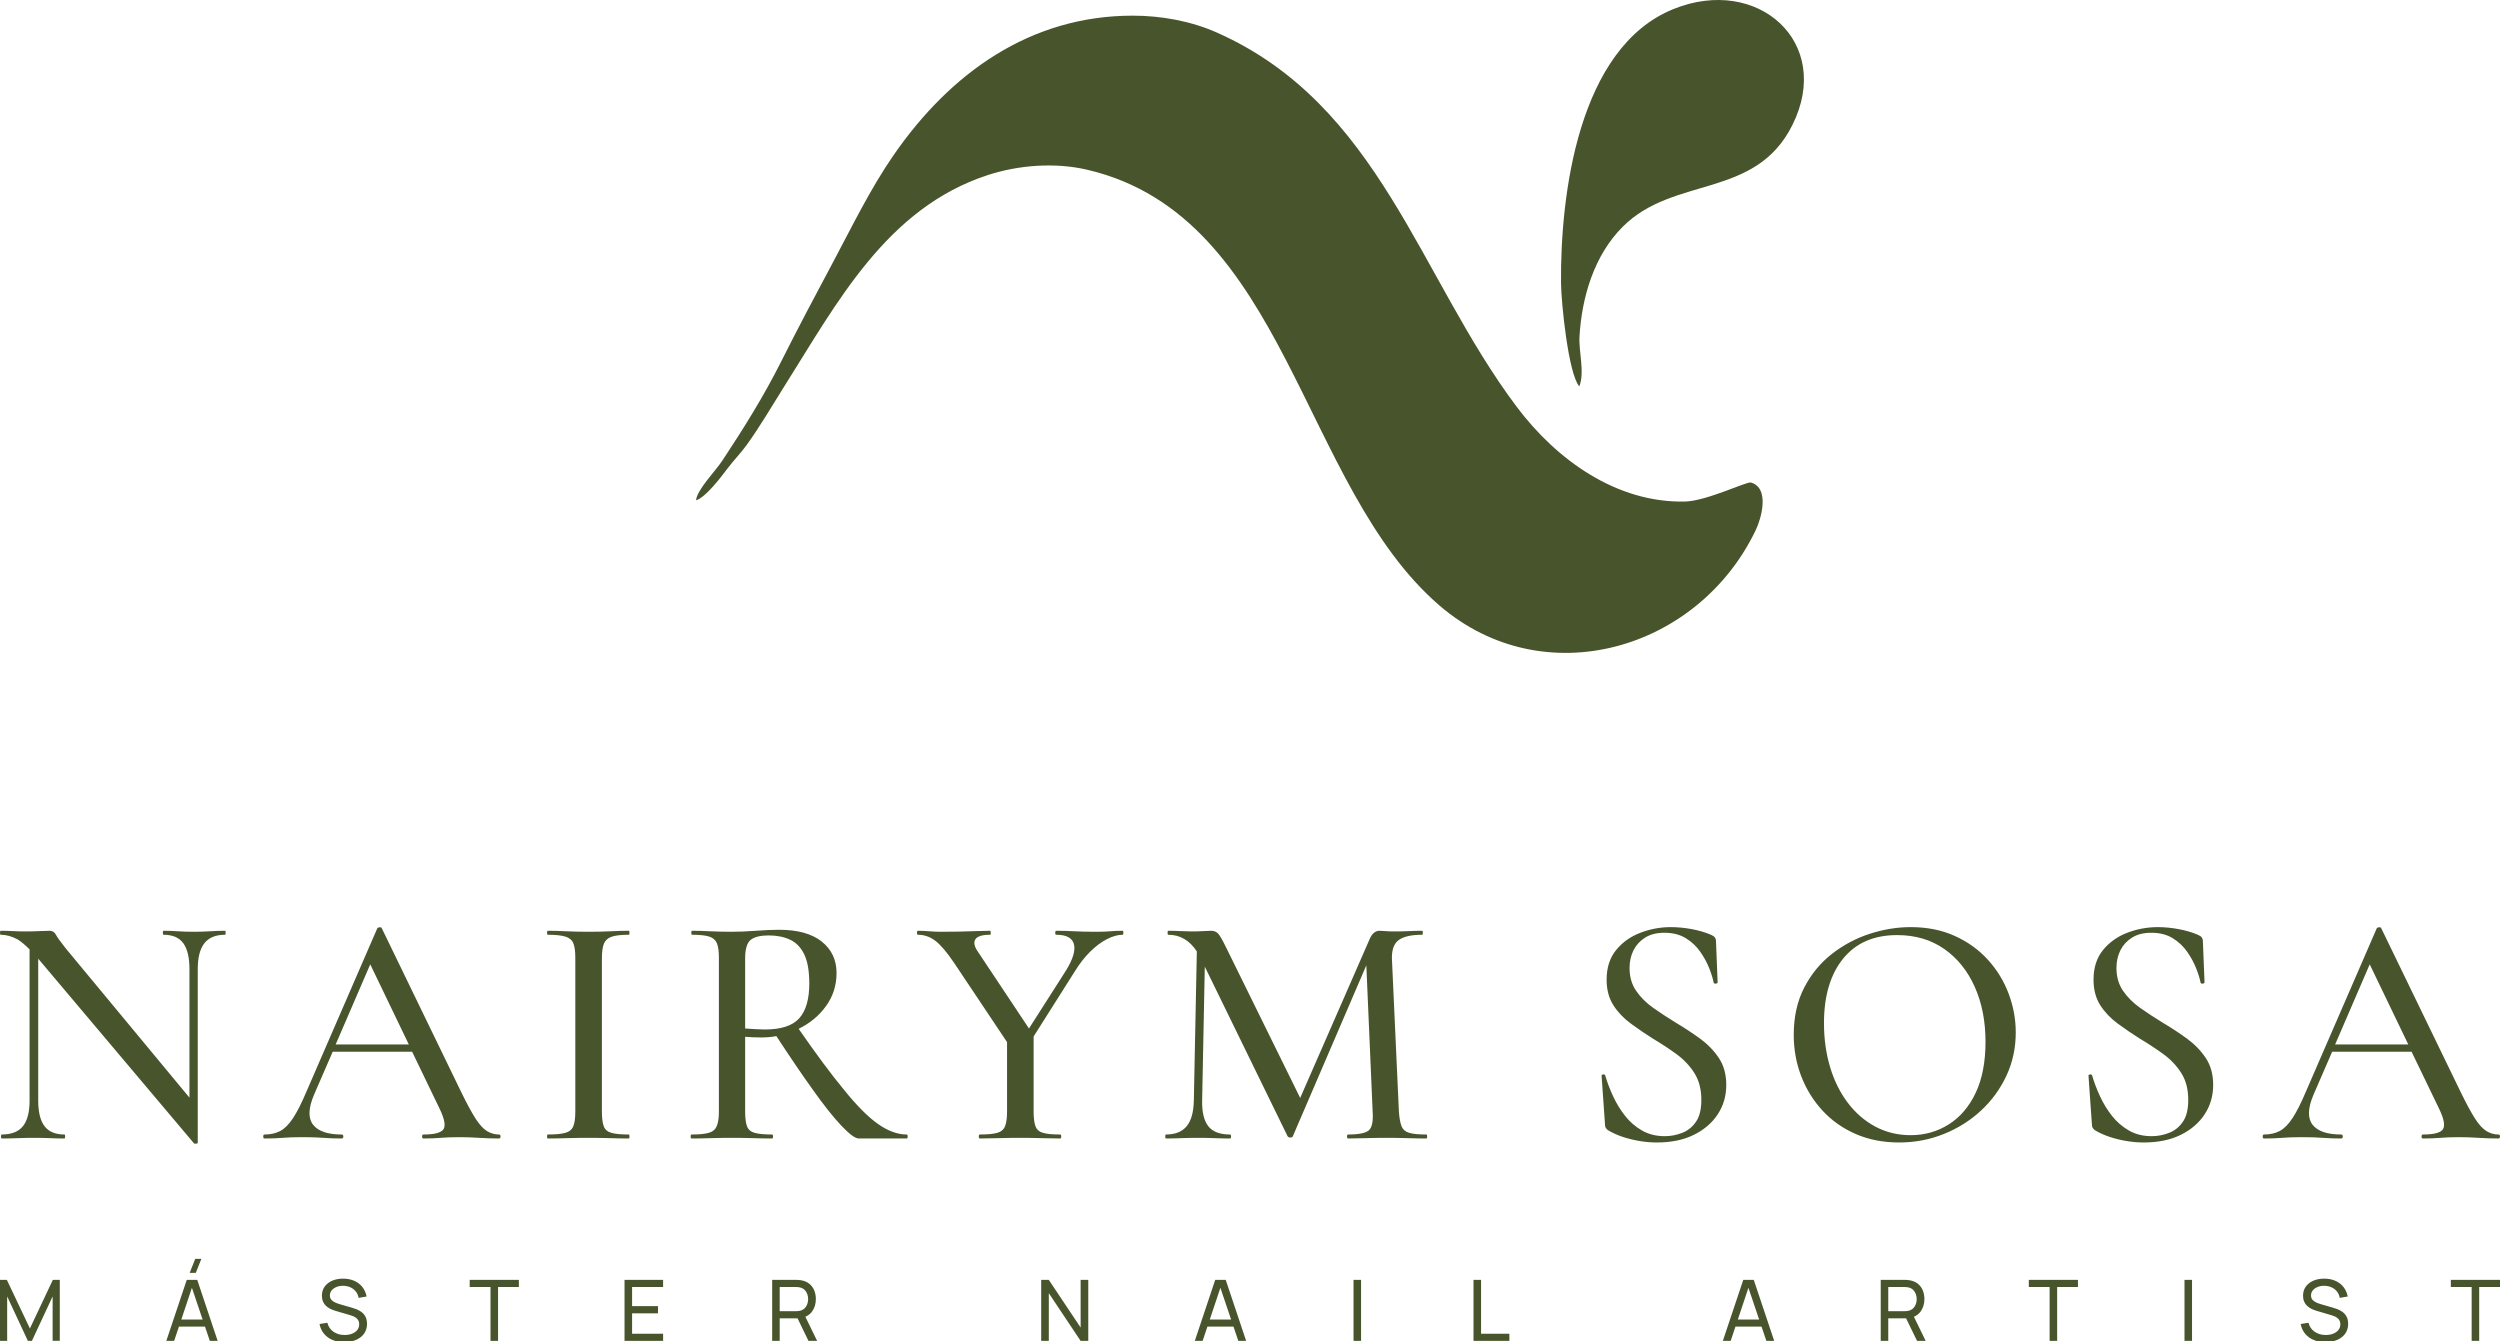
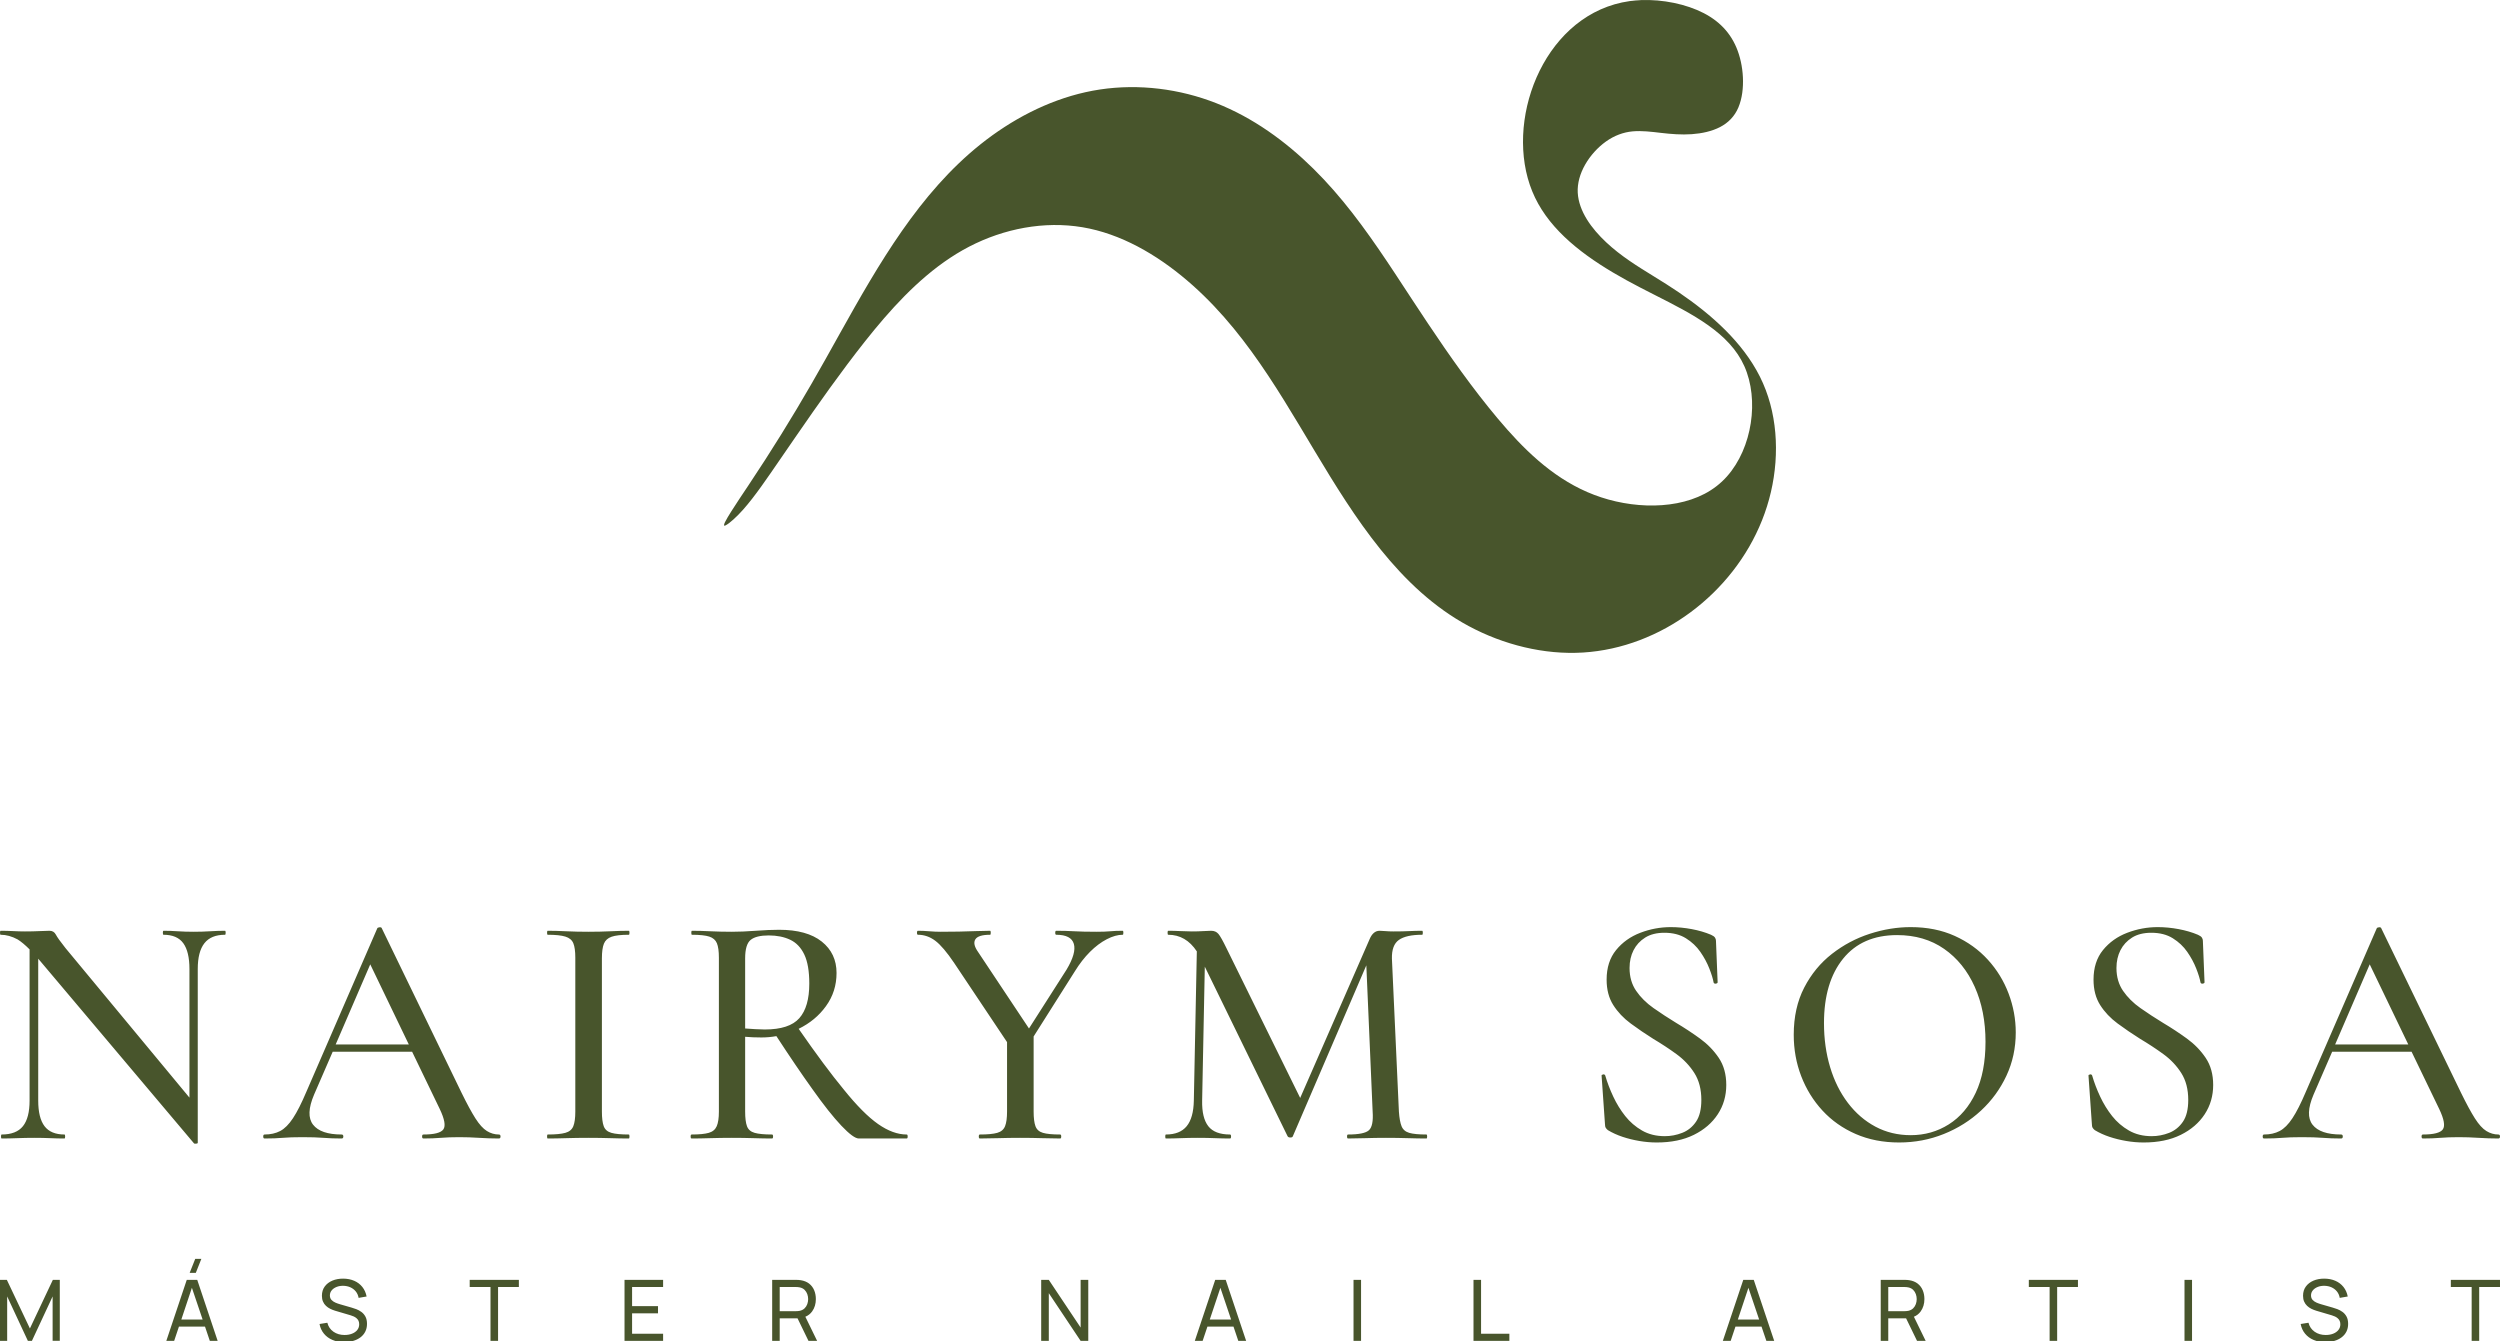
<svg xmlns="http://www.w3.org/2000/svg" viewBox="0 0 902.64 484.136" width="902.64" height="484.136" role="img" aria-labelledby="t d">
-   <path fill="#48552C" d="M251.32 180.659C254.932 179.429 260.306 172.293 262.74 169.062C264.919 166.169 267.475 163.601 269.603 160.65C274.452 153.923 278.611 146.728 283.031 139.728C302.226 109.327 320.066 75.173 356.597 63.23C367.831 59.557 381.033 58.564 392.729 61.327C464.678 78.321 469.631 175.624 519.81 218.694C557.464 251.013 613.14 234.836 633.921 191.395C635.97 187.11 639.066 176.176 632.156 174.208C630.695 173.792 616.135 180.913 608.377 181.085C583.654 181.634 561.988 166.015 547.621 146.883C512.211 99.734 498.111 37.791 439.287 11.723C429.929 7.576 419.206 5.653 409.029 5.65C372.018 5.641 343.143 26.324 322.627 56.032C314.232 68.189 307.842 81.399 300.922 94.381C294.53 106.371 288.117 118.418 282.021 130.582C275.773 143.048 268.395 154.825 260.711 166.446C258.433 169.891 251.487 177.052 251.32 180.659ZM570.212 139.511C572.261 134.404 569.954 126.999 570.29 121.414C571.146 107.19 575.565 92.191 585.91 81.851C604.397 63.374 633.792 71.947 647.154 45.149C662.014 15.348 634.684 -9.089 604.16 3.286C569.834 17.201 563.343 70.325 563.615 102.243C563.674 109.138 566.238 134.909 570.212 139.511Z" />
+   <path fill="#48552C" d="M591.272 0.103C587.411 0.368 583.784 1.16 580.404 2.395C577.024 3.631 573.894 5.308 571.029 7.344C568.164 9.379 565.564 11.772 563.246 14.437C560.927 17.103 558.889 20.041 557.15 23.168C555.411 26.294 553.968 29.61 552.839 33.028C551.712 36.446 550.897 39.967 550.413 43.507C549.929 47.048 549.775 50.606 549.967 54.1C550.159 57.593 550.698 61.02 551.598 64.296C552.5 67.571 553.772 70.686 555.4 73.595C557.028 76.504 559.001 79.225 561.253 81.784C563.505 84.341 566.036 86.739 568.781 89C571.524 91.264 574.482 93.392 577.586 95.413C580.692 97.434 583.944 99.349 587.278 101.183C590.612 103.018 594.035 104.764 597.444 106.492C600.852 108.22 604.241 109.936 607.492 111.726C610.744 113.516 613.856 115.38 616.711 117.406C619.566 119.432 622.164 121.619 624.385 124.054C626.607 126.49 628.452 129.175 629.801 132.197C631.151 135.218 632.007 138.572 632.388 142.064C632.77 145.557 632.676 149.188 632.127 152.764C631.579 156.341 630.577 159.862 629.137 163.135C627.698 166.407 625.825 169.431 623.534 172.011C621.243 174.593 618.516 176.693 615.463 178.289C612.409 179.886 609.038 180.999 605.5 181.681C601.96 182.364 598.252 182.617 594.525 182.492C590.798 182.368 587.051 181.867 583.434 181.043C579.815 180.219 576.348 179.071 573.085 177.654C569.823 176.236 566.741 174.548 563.814 172.643C560.885 170.739 558.11 168.619 555.455 166.334C552.801 164.049 550.27 161.603 547.83 159.046C545.391 156.488 543.044 153.821 540.759 151.098C538.473 148.375 536.248 145.599 534.07 142.789C531.892 139.977 529.761 137.128 527.669 134.247C525.577 131.367 523.522 128.456 521.494 125.524C519.467 122.592 517.467 119.639 515.486 116.672C513.504 113.705 511.541 110.724 509.583 107.738C507.626 104.753 505.677 101.764 503.712 98.788C501.747 95.812 499.767 92.848 497.748 89.914C495.73 86.981 493.676 84.079 491.563 81.223C489.449 78.367 487.275 75.559 485.021 72.815C482.767 70.072 480.43 67.393 477.992 64.798C475.553 62.201 473.012 59.686 470.374 57.282C467.735 54.879 464.998 52.583 462.163 50.428C459.33 48.271 456.399 46.252 453.374 44.396C450.351 42.543 447.233 40.852 444.024 39.355C440.814 37.856 437.511 36.551 434.125 35.463C430.739 34.374 427.274 33.5 423.766 32.848C420.258 32.197 416.706 31.769 413.146 31.574C409.585 31.379 406.016 31.418 402.475 31.699C398.932 31.98 395.417 32.508 391.959 33.279C388.5 34.048 385.096 35.055 381.762 36.27C378.426 37.484 375.162 38.908 371.983 40.511C368.806 42.115 365.714 43.897 362.724 45.831C359.734 47.764 356.847 49.849 354.08 52.056C351.312 54.265 348.662 56.597 346.114 59.035C343.566 61.474 341.121 64.019 338.768 66.656C336.413 69.292 334.148 72.019 331.962 74.82C329.775 77.621 327.665 80.495 325.62 83.427C323.574 86.358 321.591 89.348 319.661 92.377C317.73 95.407 315.85 98.476 314.009 101.571C312.166 104.665 310.362 107.782 308.582 110.908C306.803 114.034 305.048 117.165 303.306 120.289C301.562 123.412 299.83 126.525 298.098 129.614C296.365 132.701 294.63 135.758 292.88 138.786C291.131 141.814 289.366 144.82 287.57 147.82C285.774 150.821 283.949 153.817 282.077 156.833C280.207 159.847 278.289 162.88 276.314 165.95C274.337 169.021 272.299 172.13 270.188 175.298C268.075 178.466 265.894 181.689 264.074 184.578C262.255 187.468 260.49 190.42 261.964 189.693C263.44 188.965 266.095 186.502 268.3 184.019C270.504 181.537 272.721 178.623 274.908 175.577C277.094 172.529 279.249 169.37 281.348 166.32C283.447 163.27 285.498 160.281 287.529 157.338C289.558 154.396 291.565 151.5 293.573 148.635C295.582 145.77 297.591 142.935 299.624 140.115C301.657 137.295 303.717 134.491 305.823 131.685C307.931 128.88 310.088 126.066 312.315 123.255C314.54 120.444 316.834 117.643 319.207 114.902C321.582 112.16 324.036 109.476 326.581 106.899C329.128 104.322 331.766 101.851 334.51 99.535C337.254 97.216 340.102 95.053 343.069 93.092C346.035 91.13 349.122 89.372 352.328 87.86C355.536 86.346 358.853 85.071 362.238 84.058C365.624 83.045 369.077 82.292 372.557 81.822C376.036 81.351 379.541 81.161 383.029 81.273C386.516 81.386 389.985 81.804 393.399 82.538C396.811 83.273 400.168 84.32 403.453 85.624C406.737 86.929 409.951 88.493 413.075 90.266C416.199 92.039 419.233 94.021 422.162 96.162C425.091 98.302 427.913 100.601 430.612 103.006C433.311 105.412 435.882 107.921 438.338 110.509C440.792 113.098 443.133 115.77 445.381 118.509C447.629 121.249 449.784 124.056 451.866 126.918C453.95 129.778 455.959 132.694 457.918 135.647C459.877 138.6 461.784 141.593 463.659 144.611C465.534 147.628 467.378 150.67 469.212 153.721C471.046 156.773 472.869 159.835 474.702 162.892C476.536 165.949 478.379 169.001 480.252 172.035C482.125 175.068 484.029 178.082 485.985 181.063C487.941 184.044 489.947 186.991 492.026 189.89C494.105 192.788 496.254 195.637 498.489 198.407C500.723 201.176 503.043 203.868 505.462 206.452C507.881 209.037 510.398 211.515 513.03 213.857C515.662 216.199 518.409 218.405 521.281 220.447C524.154 222.49 527.156 224.368 530.297 226.054C533.438 227.74 536.709 229.234 540.069 230.514C543.431 231.793 546.879 232.858 550.377 233.683C553.872 234.511 557.417 235.098 560.964 235.426C564.513 235.753 568.065 235.817 571.582 235.6C575.099 235.38 578.581 234.885 582.002 234.131C585.423 233.379 588.784 232.369 592.059 231.125C595.336 229.88 598.525 228.4 601.602 226.706C604.68 225.011 607.646 223.102 610.474 221C613.303 218.9 615.994 216.604 618.523 214.138C621.051 211.672 623.416 209.034 625.593 206.245C627.77 203.456 629.759 200.518 631.532 197.449C633.306 194.381 634.864 191.184 636.185 187.878C637.504 184.572 638.582 181.157 639.397 177.659C640.211 174.162 640.762 170.585 641.032 166.995C641.301 163.407 641.291 159.803 640.983 156.248C640.674 152.693 640.069 149.186 639.148 145.793C638.228 142.399 636.989 139.12 635.43 136.008C633.868 132.896 631.999 129.941 629.885 127.131C627.773 124.321 625.418 121.658 622.886 119.132C620.355 116.605 617.647 114.215 614.829 111.951C612.011 109.688 609.085 107.552 606.116 105.533C603.146 103.515 600.135 101.635 597.145 99.792C594.157 97.951 591.188 96.126 588.302 94.138C585.415 92.15 582.61 90 579.953 87.511C577.295 85.022 574.809 82.213 572.944 79.187C571.079 76.162 569.832 72.919 569.652 69.562C569.471 66.205 570.478 62.68 572.327 59.438C574.174 56.195 576.831 53.25 579.834 51.1C582.838 48.951 586.137 47.732 589.468 47.432C592.801 47.132 596.233 47.575 599.792 47.988C603.353 48.401 607.11 48.713 610.802 48.451C614.494 48.188 618.066 47.411 621.033 45.877C624 44.343 626.315 41.985 627.658 38.791C629.002 35.597 629.474 31.708 629.285 27.864C629.096 24.02 628.265 20.291 626.933 17.147C625.602 14.003 623.741 11.332 621.363 9.088C618.987 6.843 616.095 5.026 612.701 3.593C609.306 2.158 605.428 1.113 601.453 0.531C597.477 -0.051 593.403 -0.17 589.616 0.251Z" />
  <path fill="#48552C" transform="translate(-3.96 411.061)" d="M14.64-13.68L14.64-13.68L14.64-68.28Q12.24-70.68 10.32-71.88L10.32-71.88Q7.20-73.56 4.20-73.56L4.20-73.56Q3.96-73.56 3.96-74.28Q3.96-75 4.20-75L4.20-75Q6.48-75 8.76-74.88Q11.04-74.76 12.96-74.76L12.96-74.76Q15.84-74.76 18.24-74.88Q20.64-75 21.84-75L21.84-75Q23.40-75 24.12-73.62Q24.84-72.24 27.60-68.76L27.60-68.76L72.36-14.76L72.36-61.20Q72.36-67.44 70.14-70.50Q67.92-73.56 63-73.56L63-73.56Q62.76-73.56 62.76-74.28Q62.76-75 63-75L63-75Q65.52-75 68.16-74.82Q70.80-74.64 73.92-74.64L73.92-74.64Q76.92-74.64 79.80-74.82Q82.68-75 85.20-75L85.20-75Q85.44-75 85.44-74.28Q85.44-73.56 85.20-73.56L85.20-73.56Q80.16-73.56 77.76-70.50Q75.36-67.44 75.36-61.20L75.36-61.20L75.36 1.56Q75.36 1.80 74.82 1.86Q74.28 1.92 74.04 1.80L74.04 1.80L17.76-64.92L17.76-13.68Q17.76-7.44 20.04-4.44Q22.32-1.44 27.24-1.44L27.24-1.44Q27.48-1.44 27.48-0.72Q27.48 0 27.24 0L27.24 0Q24.72 0 22.14-0.12Q19.56-0.24 16.32-0.24L16.32-0.24Q13.20-0.24 10.20-0.12Q7.20 0 4.56 0L4.56 0Q4.32 0 4.32-0.72Q4.32-1.44 4.56-1.44L4.56-1.44Q9.84-1.44 12.24-4.44Q14.64-7.44 14.64-13.68ZM184.08-1.44L184.08-1.44Q184.68-1.44 184.68-0.72Q184.68 0 184.08 0L184.08 0Q180.60 0 176.94-0.24Q173.28-0.48 169.80-0.48L169.80-0.48Q165.96-0.48 163.14-0.24Q160.32 0 156.84 0L156.84 0Q156.36 0 156.36-0.72Q156.36-1.44 156.84-1.44L156.84-1.44Q162.72-1.44 164.04-3.30Q165.36-5.16 162.72-10.68L162.72-10.68L152.76-31.32L124.08-31.32L117.36-15.84Q114.24-8.52 117-4.98Q119.76-1.44 127.32-1.44L127.32-1.44Q127.92-1.44 127.92-0.72Q127.92 0 127.32 0L127.32 0Q123.72 0 120.72-0.24Q117.72-0.48 113.16-0.48L113.16-0.48Q108.72-0.48 106.02-0.24Q103.32 0 99.48 0L99.48 0Q99 0 99-0.72Q99-1.44 99.48-1.44L99.48-1.44Q102.72-1.44 105.12-2.70Q107.52-3.96 109.74-7.32Q111.96-10.68 114.60-16.92L114.60-16.92L140.16-75.84Q140.28-76.20 141-76.26Q141.72-76.32 141.84-75.84L141.84-75.84L170.64-16.44Q173.52-10.56 175.62-7.26Q177.72-3.96 179.76-2.70Q181.80-1.44 184.08-1.44ZM125.16-33.96L151.56-33.96L137.64-62.88L125.16-33.96ZM221.28-65.04L221.28-9.72Q221.28-6.24 221.94-4.44Q222.60-2.64 224.70-2.04Q226.80-1.44 231-1.44L231-1.44Q231.24-1.44 231.24-0.72Q231.24 0 231 0L231 0Q228 0 224.34-0.12Q220.68-0.24 216.36-0.24L216.36-0.24Q212.16-0.24 208.44-0.12Q204.72 0 201.72 0L201.72 0Q201.48 0 201.48-0.72Q201.48-1.44 201.72-1.44L201.72-1.44Q205.92-1.44 208.08-2.04Q210.24-2.64 210.96-4.44Q211.68-6.24 211.68-9.72L211.68-9.72L211.68-65.28Q211.68-68.76 210.96-70.50Q210.24-72.24 208.08-72.90Q205.92-73.56 201.72-73.56L201.72-73.56Q201.48-73.56 201.48-74.28Q201.48-75 201.72-75L201.72-75Q204.72-75 208.44-74.82Q212.16-74.64 216.36-74.64L216.36-74.64Q220.68-74.64 224.40-74.82Q228.12-75 231-75L231-75Q231.24-75 231.24-74.28Q231.24-73.56 231-73.56L231-73.56Q226.80-73.56 224.76-72.84Q222.72-72.12 222-70.32Q221.28-68.52 221.28-65.04L221.28-65.04ZM331.32 0L314.04 0Q312.12 0 307.74-4.62Q303.36-9.24 297.24-17.88L297.24-17.88Q291.48-25.92 284.28-36.96L284.28-36.96Q281.64-36.48 278.88-36.48L278.88-36.48Q277.44-36.48 275.88-36.54Q274.32-36.60 273-36.72L273-36.72L273-9.72Q273-6.24 273.66-4.44Q274.32-2.64 276.42-2.04Q278.52-1.44 282.72-1.44L282.72-1.44Q283.08-1.44 283.08-0.72Q283.08 0 282.72 0L282.72 0Q279.72 0 276.12-0.12Q272.52-0.24 268.20-0.24L268.20-0.24Q264.12-0.24 260.40-0.12Q256.68 0 253.68 0L253.68 0Q253.32 0 253.32-0.72Q253.32-1.44 253.68-1.44L253.68-1.44Q257.76-1.44 259.86-2.04Q261.96-2.64 262.74-4.44Q263.52-6.24 263.52-9.72L263.52-9.72L263.52-65.28Q263.52-68.76 262.80-70.50Q262.08-72.24 260.04-72.90Q258-73.56 253.80-73.56L253.80-73.56Q253.56-73.56 253.56-74.28Q253.56-75 253.80-75L253.80-75Q256.80-75 260.46-74.82Q264.12-74.64 268.20-74.64L268.20-74.64Q272.04-74.64 276.84-75Q281.64-75.36 285.24-75.36L285.24-75.36Q295.32-75.36 300.66-71.10Q306-66.84 306-59.76L306-59.76Q306-53.04 302.16-47.76L302.16-47.76Q298.44-42.60 292.32-39.60L292.32-39.60Q301.80-25.92 308.64-17.64L308.64-17.64Q315.60-9 321-5.22Q326.40-1.44 331.32-1.44L331.32-1.44Q331.68-1.44 331.68-0.72Q331.68 0 331.32 0L331.32 0ZM296.16-55.92L296.16-55.92Q296.16-62.64 294.36-66.42Q292.56-70.20 289.26-71.76Q285.96-73.32 281.52-73.32L281.52-73.32Q276.96-73.32 274.98-71.70Q273-70.08 273-65.04L273-65.04L273-39.72Q274.68-39.60 276.66-39.48Q278.64-39.36 280.08-39.36L280.08-39.36Q288.96-39.36 292.56-43.44Q296.16-47.52 296.16-55.92ZM357.12-67.32L375.48-39.72L389.04-60.96Q392.64-66.96 391.68-70.26Q390.72-73.56 385.32-73.56L385.32-73.56Q384.96-73.56 384.96-74.28Q384.96-75 385.32-75L385.32-75Q388.80-75 391.86-74.82Q394.92-74.64 399.96-74.64L399.96-74.64Q402.96-74.64 404.82-74.82Q406.68-75 409.32-75L409.32-75Q409.56-75 409.56-74.28Q409.56-73.56 409.32-73.56L409.32-73.56Q406.68-73.56 403.56-71.94Q400.44-70.32 397.50-67.38Q394.56-64.44 392.04-60.36L392.04-60.36L377.16-36.84L377.16-9.72Q377.16-6.24 377.82-4.44Q378.48-2.64 380.52-2.04Q382.56-1.44 386.76-1.44L386.76-1.44Q387.12-1.44 387.12-0.72Q387.12 0 386.76 0L386.76 0Q383.88 0 380.22-0.12Q376.56-0.24 372.24-0.24L372.24-0.24Q368.16-0.24 364.38-0.12Q360.60 0 357.72 0L357.72 0Q357.36 0 357.36-0.72Q357.36-1.44 357.72-1.44L357.72-1.44Q361.92-1.44 364.02-2.04Q366.12-2.64 366.84-4.44Q367.56-6.24 367.56-9.72L367.56-9.72L367.56-34.80L348.48-63.36Q344.52-69.24 341.64-71.40Q338.76-73.56 335.40-73.56L335.40-73.56Q335.04-73.56 335.04-74.28Q335.04-75 335.40-75L335.40-75Q337.32-75 339.48-74.82Q341.64-74.64 343.56-74.64L343.56-74.64Q346.92-74.64 350.16-74.70Q353.40-74.76 356.34-74.88Q359.28-75 361.44-75L361.44-75Q361.68-75 361.68-74.28Q361.68-73.56 361.44-73.56L361.44-73.56Q357.12-73.56 356.10-71.88Q355.08-70.20 357.12-67.32L357.12-67.32ZM435.00-13.68L435.00-13.68L436.08-67.56Q432.12-73.56 425.76-73.56L425.76-73.56Q425.52-73.56 425.52-74.28Q425.52-75 425.76-75L425.76-75Q427.92-75 430.26-74.88Q432.60-74.76 434.28-74.76L434.28-74.76Q436.56-74.76 438.42-74.88Q440.28-75 441.24-75L441.24-75Q442.92-75 443.88-73.86Q444.84-72.72 446.76-68.76L446.76-68.76L473.40-14.64L498.48-72Q499.08-73.44 499.98-74.22Q500.88-75 502.08-75L502.08-75Q502.92-75 504.18-74.88Q505.44-74.76 507.12-74.76L507.12-74.76Q510.48-74.76 512.76-74.88Q515.04-75 517.44-75L517.44-75Q517.68-75 517.68-74.28Q517.68-73.56 517.44-73.56L517.44-73.56Q511.68-73.56 509.04-71.70Q506.40-69.84 506.52-64.92L506.52-64.92L509.04-9.72Q509.28-6.24 510-4.44Q510.72-2.64 512.76-2.04Q514.80-1.44 519-1.44L519-1.44Q519.24-1.44 519.24-0.72Q519.24 0 519 0L519 0Q516 0 512.28-0.12Q508.56-0.24 504.36-0.24L504.36-0.24Q500.40-0.24 496.92-0.12Q493.44 0 490.68 0L490.68 0Q490.32 0 490.32-0.72Q490.32-1.44 490.68-1.44L490.68-1.44Q496.56-1.44 498.24-3Q499.92-4.56 499.56-9.72L499.56-9.72L497.28-62.52L470.76-0.84Q470.64-0.36 469.86-0.36Q469.08-0.36 468.84-0.84L468.84-0.84L438.96-62.04L438-13.68Q437.88-7.44 440.22-4.44Q442.56-1.44 448.08-1.44L448.08-1.44Q448.44-1.44 448.44-0.72Q448.44 0 448.08 0L448.08 0Q445.44 0 442.68-0.12Q439.92-0.24 436.44-0.24L436.44-0.24Q433.20-0.24 430.32-0.12Q427.44 0 424.92 0L424.92 0Q424.68 0 424.68-0.72Q424.68-1.44 424.92-1.44L424.92-1.44Q429.96-1.44 432.42-4.44Q434.88-7.44 435.00-13.68ZM592.32-61.56L592.32-61.56Q592.32-56.76 594.72-53.28Q597.12-49.80 600.96-47.10Q604.80-44.40 609.12-41.76L609.12-41.76Q613.56-39.12 617.70-36.12Q621.84-33.12 624.54-29.10Q627.24-25.08 627.24-19.32L627.24-19.32Q627.24-13.44 624.18-8.76Q621.12-4.08 615.54-1.32Q609.96 1.44 602.16 1.44L602.16 1.44Q599.04 1.44 595.86 0.90Q592.68 0.36 589.80-0.60Q586.92-1.56 584.52-3L584.52-3Q584.04-3.36 583.74-3.84Q583.44-4.32 583.44-5.28L583.44-5.28L582.24-22.44Q582.24-22.68 582.24-22.92L582.24-22.92Q582.48-23.04 582.84-23.16L582.84-23.16Q583.44-23.16 583.56-22.68L583.56-22.68Q584.64-18.96 586.44-15.12Q588.24-11.28 590.76-8.10Q593.28-4.92 596.82-2.88Q600.36-0.84 605.04-0.84L605.04-0.84Q608.28-0.84 611.34-2.04Q614.40-3.24 616.32-6.06Q618.24-8.88 618.24-13.92L618.24-13.92Q618.24-19.68 615.72-23.64Q613.20-27.60 609.24-30.48Q605.28-33.36 600.84-36L600.84-36Q596.64-38.64 592.74-41.52Q588.84-44.40 586.44-48.18Q584.04-51.96 584.04-57.36L584.04-57.36Q584.04-63.84 587.46-68.04Q590.88-72.24 596.22-74.28Q601.56-76.32 607.20-76.32L607.20-76.32Q610.92-76.32 614.76-75.60Q618.60-74.88 621.72-73.56L621.72-73.56Q622.80-73.08 623.16-72.54Q623.52-72 623.52-71.40L623.52-71.40L624.12-56.40Q624.12-56.04 623.52-55.92Q622.92-55.80 622.68-56.28L622.68-56.28Q622.32-58.32 621.12-61.38Q619.92-64.44 617.88-67.38Q615.84-70.32 612.66-72.30Q609.48-74.28 604.92-74.28L604.92-74.28Q600.72-74.28 597.96-72.54Q595.20-70.80 593.76-67.98Q592.32-65.16 592.32-61.56ZM689.64 1.44L689.64 1.44Q681 1.44 673.98-1.62Q666.96-4.68 661.98-10.08Q657-15.48 654.30-22.50Q651.60-29.52 651.60-37.44L651.60-37.44Q651.60-47.16 655.38-54.48Q659.16-61.80 665.40-66.66Q671.64-71.52 679.08-73.92Q686.52-76.32 693.84-76.32L693.84-76.32Q702.72-76.32 709.74-73.14Q716.76-69.96 721.68-64.56Q726.60-59.16 729.18-52.32Q731.76-45.48 731.76-38.28L731.76-38.28Q731.76-29.88 728.40-22.68Q725.04-15.48 719.22-10.08Q713.40-4.68 705.78-1.62Q698.16 1.44 689.64 1.44ZM693.84-1.20L693.84-1.20Q701.40-1.20 707.58-5.10Q713.76-9 717.30-16.50Q720.84-24 720.84-34.92L720.84-34.92Q720.84-46.08 716.94-54.78Q713.04-63.48 705.90-68.46Q698.76-73.44 688.92-73.44L688.92-73.44Q676.32-73.44 669.42-64.92Q662.52-56.40 662.52-41.64L662.52-41.64Q662.52-33.12 664.74-25.74Q666.96-18.36 671.16-12.84Q675.36-7.32 681.12-4.26Q686.88-1.20 693.84-1.20ZM768.12-61.56L768.12-61.56Q768.12-56.76 770.52-53.28Q772.92-49.80 776.76-47.10Q780.60-44.40 784.92-41.76L784.92-41.76Q789.36-39.12 793.50-36.12Q797.64-33.12 800.34-29.10Q803.04-25.08 803.04-19.32L803.04-19.32Q803.04-13.44 799.98-8.76Q796.92-4.08 791.34-1.32Q785.76 1.44 777.96 1.44L777.96 1.44Q774.84 1.44 771.66 0.90Q768.48 0.36 765.60-0.60Q762.72-1.56 760.32-3L760.32-3Q759.84-3.36 759.54-3.84Q759.24-4.32 759.24-5.28L759.24-5.28L758.04-22.44Q758.04-22.68 758.04-22.92L758.04-22.92Q758.28-23.04 758.64-23.16L758.64-23.16Q759.24-23.16 759.36-22.68L759.36-22.68Q760.44-18.96 762.24-15.12Q764.04-11.28 766.56-8.10Q769.08-4.92 772.62-2.88Q776.16-0.84 780.84-0.84L780.84-0.84Q784.08-0.84 787.14-2.04Q790.20-3.24 792.12-6.06Q794.04-8.88 794.04-13.92L794.04-13.92Q794.04-19.68 791.52-23.64Q789-27.60 785.04-30.48Q781.08-33.36 776.64-36L776.64-36Q772.44-38.64 768.54-41.52Q764.64-44.40 762.24-48.18Q759.84-51.96 759.84-57.36L759.84-57.36Q759.84-63.84 763.26-68.04Q766.68-72.24 772.02-74.28Q777.36-76.32 783-76.32L783-76.32Q786.72-76.32 790.56-75.60Q794.40-74.88 797.52-73.56L797.52-73.56Q798.60-73.08 798.96-72.54Q799.32-72 799.32-71.40L799.32-71.40L799.92-56.40Q799.92-56.04 799.32-55.92Q798.72-55.80 798.48-56.28L798.48-56.28Q798.12-58.32 796.92-61.38Q795.72-64.44 793.68-67.38Q791.64-70.32 788.46-72.30Q785.28-74.28 780.72-74.28L780.72-74.28Q776.52-74.28 773.76-72.54Q771-70.80 769.56-67.98Q768.12-65.16 768.12-61.56ZM906-1.44L906-1.44Q906.60-1.44 906.60-0.72Q906.60 0 906 0L906 0Q902.52 0 898.86-0.24Q895.20-0.48 891.72-0.48L891.72-0.48Q887.88-0.48 885.06-0.24Q882.24 0 878.76 0L878.76 0Q878.28 0 878.28-0.72Q878.28-1.44 878.76-1.44L878.76-1.44Q884.64-1.44 885.96-3.30Q887.28-5.16 884.64-10.68L884.64-10.68L874.68-31.32L846-31.32L839.28-15.84Q836.16-8.52 838.92-4.98Q841.68-1.44 849.24-1.44L849.24-1.44Q849.84-1.44 849.84-0.72Q849.84 0 849.24 0L849.24 0Q845.64 0 842.64-0.24Q839.64-0.48 835.08-0.48L835.08-0.48Q830.64-0.48 827.94-0.24Q825.24 0 821.40 0L821.40 0Q820.92 0 820.92-0.72Q820.92-1.44 821.40-1.44L821.40-1.44Q824.64-1.44 827.04-2.70Q829.44-3.96 831.66-7.32Q833.88-10.68 836.52-16.92L836.52-16.92L862.08-75.84Q862.20-76.20 862.92-76.26Q863.64-76.32 863.76-75.84L863.76-75.84L892.56-16.44Q895.44-10.56 897.54-7.26Q899.64-3.96 901.68-2.70Q903.72-1.44 906-1.44ZM847.08-33.96L873.48-33.96L859.56-62.88L847.08-33.96Z" />
  <path fill="#48552C" transform="translate(-2.142 484.136)" d="M4.73 0L2.14 0L2.14-22.03L4.62-22.03L12.94-4.48L21.22-22.03L23.73-22.03L23.73-0.02L21.14-0.02L21.14-16.05L13.66 0L12.21 0L4.73-16.05L4.73 0ZM65.02 0L62.19 0L69.57-22.03L73.36-22.03L80.73 0L77.90 0L76.16-5.16L66.75-5.16L65.02 0ZM67.61-7.71L75.30-7.71L71.43-19.17L67.61-7.71ZM74.84-29.61L72.84-24.56L70.62-24.56L72.63-29.61L74.84-29.61ZM126.40 0.46L126.40 0.46Q124.06 0.46 122.19-0.34Q120.31-1.13 119.10-2.61Q117.88-4.09 117.51-6.10L117.51-6.10L120.33-6.55Q120.86-4.47 122.55-3.30Q124.24-2.13 126.54-2.13L126.54-2.13Q128.02-2.13 129.22-2.59Q130.43-3.06 131.13-3.93Q131.83-4.80 131.83-6.00L131.83-6.00Q131.83-6.73 131.58-7.26Q131.33-7.79 130.89-8.16Q130.46-8.54 129.91-8.80Q129.35-9.06 128.76-9.23L128.76-9.23L123.14-10.89Q122.22-11.17 121.37-11.59Q120.51-12.01 119.84-12.65Q119.16-13.28 118.77-14.18Q118.37-15.07 118.37-16.29L118.37-16.29Q118.37-18.25 119.39-19.64Q120.40-21.02 122.15-21.76Q123.89-22.49 126.08-22.48L126.08-22.48Q128.30-22.46 130.05-21.69Q131.80-20.92 132.96-19.48Q134.11-18.04 134.51-16.03L134.51-16.03L131.62-15.53Q131.39-16.88 130.60-17.85Q129.81-18.82 128.64-19.35Q127.46-19.87 126.05-19.89L126.05-19.89Q124.70-19.91 123.62-19.46Q122.53-19.02 121.89-18.23Q121.25-17.44 121.25-16.42L121.25-16.42Q121.25-15.41 121.83-14.79Q122.41-14.17 123.26-13.81Q124.11-13.45 124.92-13.22L124.92-13.22L129.11-12.01Q129.83-11.81 130.77-11.46Q131.71-11.11 132.60-10.47Q133.49-9.84 134.07-8.79Q134.65-7.74 134.65-6.15L134.65-6.15Q134.65-4.56 134.01-3.32Q133.38-2.08 132.25-1.25Q131.11-0.41 129.61 0.02Q128.12 0.46 126.40 0.46ZM181.97 0L179.24 0L179.24-19.45L171.73-19.45L171.73-22.03L189.48-22.03L189.48-19.45L181.97-19.45L181.97 0ZM241.56 0L227.63 0L227.63-22.03L241.56-22.03L241.56-19.45L230.36-19.45L230.36-12.55L239.72-12.55L239.72-9.96L230.36-9.96L230.36-2.59L241.56-2.59L241.56 0ZM283.66 0L280.94 0L280.94-22.03L289.64-22.03Q289.96-22.03 290.41-22.01Q290.85-21.99 291.26-21.91L291.26-21.91Q293.05-21.63 294.27-20.69Q295.49-19.74 296.10-18.29Q296.71-16.85 296.71-15.09L296.71-15.09Q296.71-12.53 295.38-10.66L295.38-10.66Q294.45-9.35 292.92-8.72L292.92-8.72L297.17 0L294.05 0L290.10-8.14L283.66-8.14L283.66 0ZM283.66-19.45L283.66-10.73L289.55-10.73Q289.84-10.73 290.22-10.76Q290.59-10.79 290.93-10.86L290.93-10.86Q291.98-11.11 292.65-11.76Q293.31-12.41 293.62-13.29Q293.93-14.17 293.93-15.09Q293.93-16.00 293.62-16.88Q293.31-17.76 292.65-18.42Q291.98-19.08 290.93-19.31L290.93-19.31Q290.59-19.40 290.22-19.42Q289.84-19.45 289.55-19.45L289.55-19.45L283.66-19.45ZM380.82 0L378.07 0L378.07-22.03L380.82-22.03L392.31-4.82L392.31-22.03L395.07-22.03L395.07 0L392.31 0L380.82-17.23L380.82 0ZM436.36 0L433.53 0L440.90-22.03L444.70-22.03L452.07 0L449.24 0L447.50-5.16L438.09-5.16L436.36 0ZM438.94-7.71L446.64-7.71L442.77-19.17L438.94-7.71ZM493.56 0L490.84 0L490.84-22.03L493.56-22.03L493.56 0ZM547.11 0L534.16 0L534.16-22.03L536.89-22.03L536.89-2.59L547.11-2.59L547.11 0ZM627.01 0L624.18 0L631.56-22.03L635.35-22.03L642.73 0L639.90 0L638.15-5.16L628.74-5.16L627.01 0ZM629.60-7.71L637.29-7.71L633.42-19.17L629.60-7.71ZM683.91 0L681.19 0L681.19-22.03L689.89-22.03Q690.21-22.03 690.66-22.01Q691.10-21.99 691.51-21.91L691.51-21.91Q693.30-21.63 694.52-20.69Q695.74-19.74 696.35-18.29Q696.96-16.85 696.96-15.09L696.96-15.09Q696.96-12.53 695.63-10.66L695.63-10.66Q694.70-9.35 693.17-8.72L693.17-8.72L697.42 0L694.30 0L690.35-8.14L683.91-8.14L683.91 0ZM683.91-19.45L683.91-10.73L689.80-10.73Q690.09-10.73 690.47-10.76Q690.84-10.79 691.18-10.86L691.18-10.86Q692.23-11.11 692.90-11.76Q693.56-12.41 693.87-13.29Q694.18-14.17 694.18-15.09Q694.18-16.00 693.87-16.88Q693.56-17.76 692.90-18.42Q692.23-19.08 691.18-19.31L691.18-19.31Q690.84-19.40 690.47-19.42Q690.09-19.45 689.80-19.45L689.80-19.45L683.91-19.45ZM744.89 0L742.17 0L742.17-19.45L734.66-19.45L734.66-22.03L752.40-22.03L752.40-19.45L744.89-19.45L744.89 0ZM793.59 0L790.87 0L790.87-22.03L793.59-22.03L793.59 0ZM841.70 0.46L841.70 0.46Q839.36 0.46 837.49-0.34Q835.61-1.13 834.40-2.61Q833.18-4.09 832.81-6.10L832.81-6.10L835.63-6.55Q836.17-4.47 837.86-3.30Q839.55-2.13 841.84-2.13L841.84-2.13Q843.33-2.13 844.53-2.59Q845.73-3.06 846.43-3.93Q847.14-4.80 847.14-6.00L847.14-6.00Q847.14-6.73 846.88-7.26Q846.63-7.79 846.19-8.16Q845.76-8.54 845.21-8.80Q844.66-9.06 844.06-9.23L844.06-9.23L838.44-10.89Q837.53-11.17 836.67-11.59Q835.81-12.01 835.14-12.65Q834.47-13.28 834.07-14.18Q833.67-15.07 833.67-16.29L833.67-16.29Q833.67-18.25 834.69-19.64Q835.71-21.02 837.45-21.76Q839.19-22.49 841.38-22.48L841.38-22.48Q843.60-22.46 845.35-21.69Q847.10-20.92 848.26-19.48Q849.41-18.04 849.81-16.03L849.81-16.03L846.92-15.53Q846.69-16.88 845.90-17.85Q845.12-18.82 843.94-19.35Q842.76-19.87 841.35-19.89L841.35-19.89Q840.01-19.91 838.92-19.46Q837.83-19.02 837.19-18.23Q836.55-17.44 836.55-16.42L836.55-16.42Q836.55-15.41 837.13-14.79Q837.71-14.17 838.56-13.81Q839.41-13.45 840.22-13.22L840.22-13.22L844.41-12.01Q845.13-11.81 846.07-11.46Q847.01-11.11 847.90-10.47Q848.79-9.84 849.37-8.79Q849.95-7.74 849.95-6.15L849.95-6.15Q849.95-4.56 849.32-3.32Q848.68-2.08 847.55-1.25Q846.42-0.41 844.92 0.02Q843.42 0.46 841.70 0.46ZM897.27 0L894.55 0L894.55-19.45L887.03-19.45L887.03-22.03L904.78-22.03L904.78-19.45L897.27-19.45L897.27 0Z" />
</svg>
